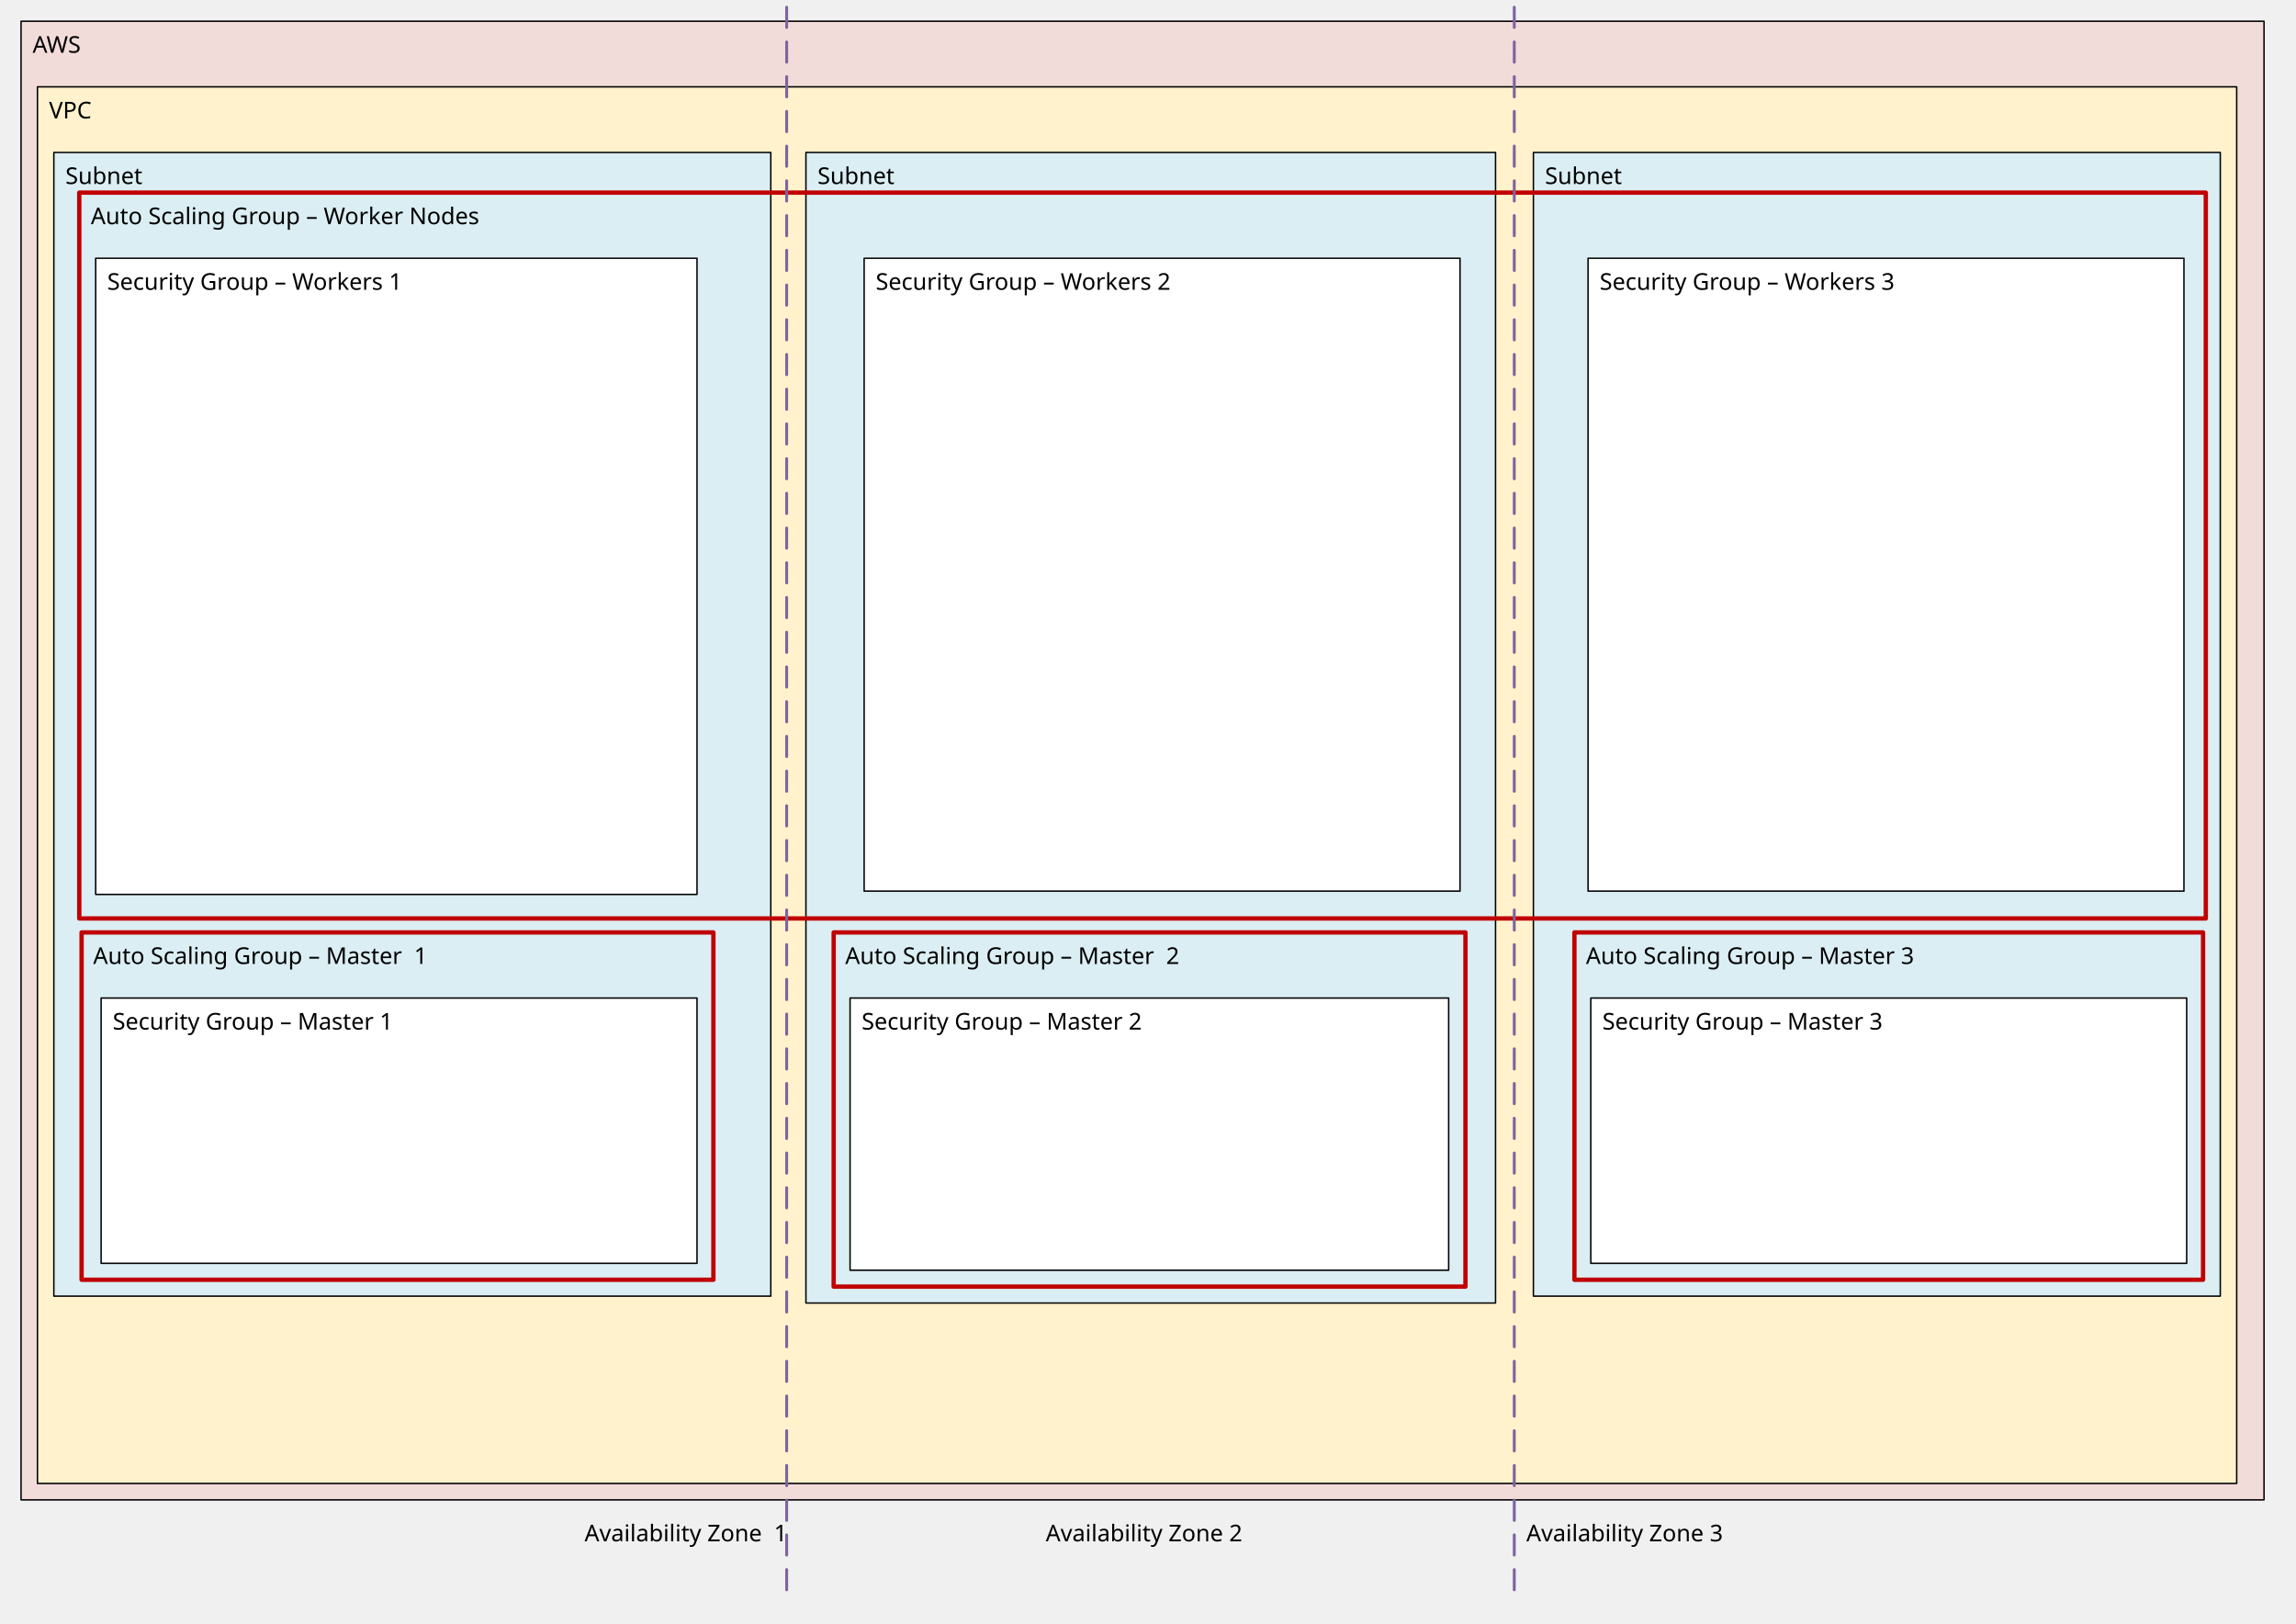
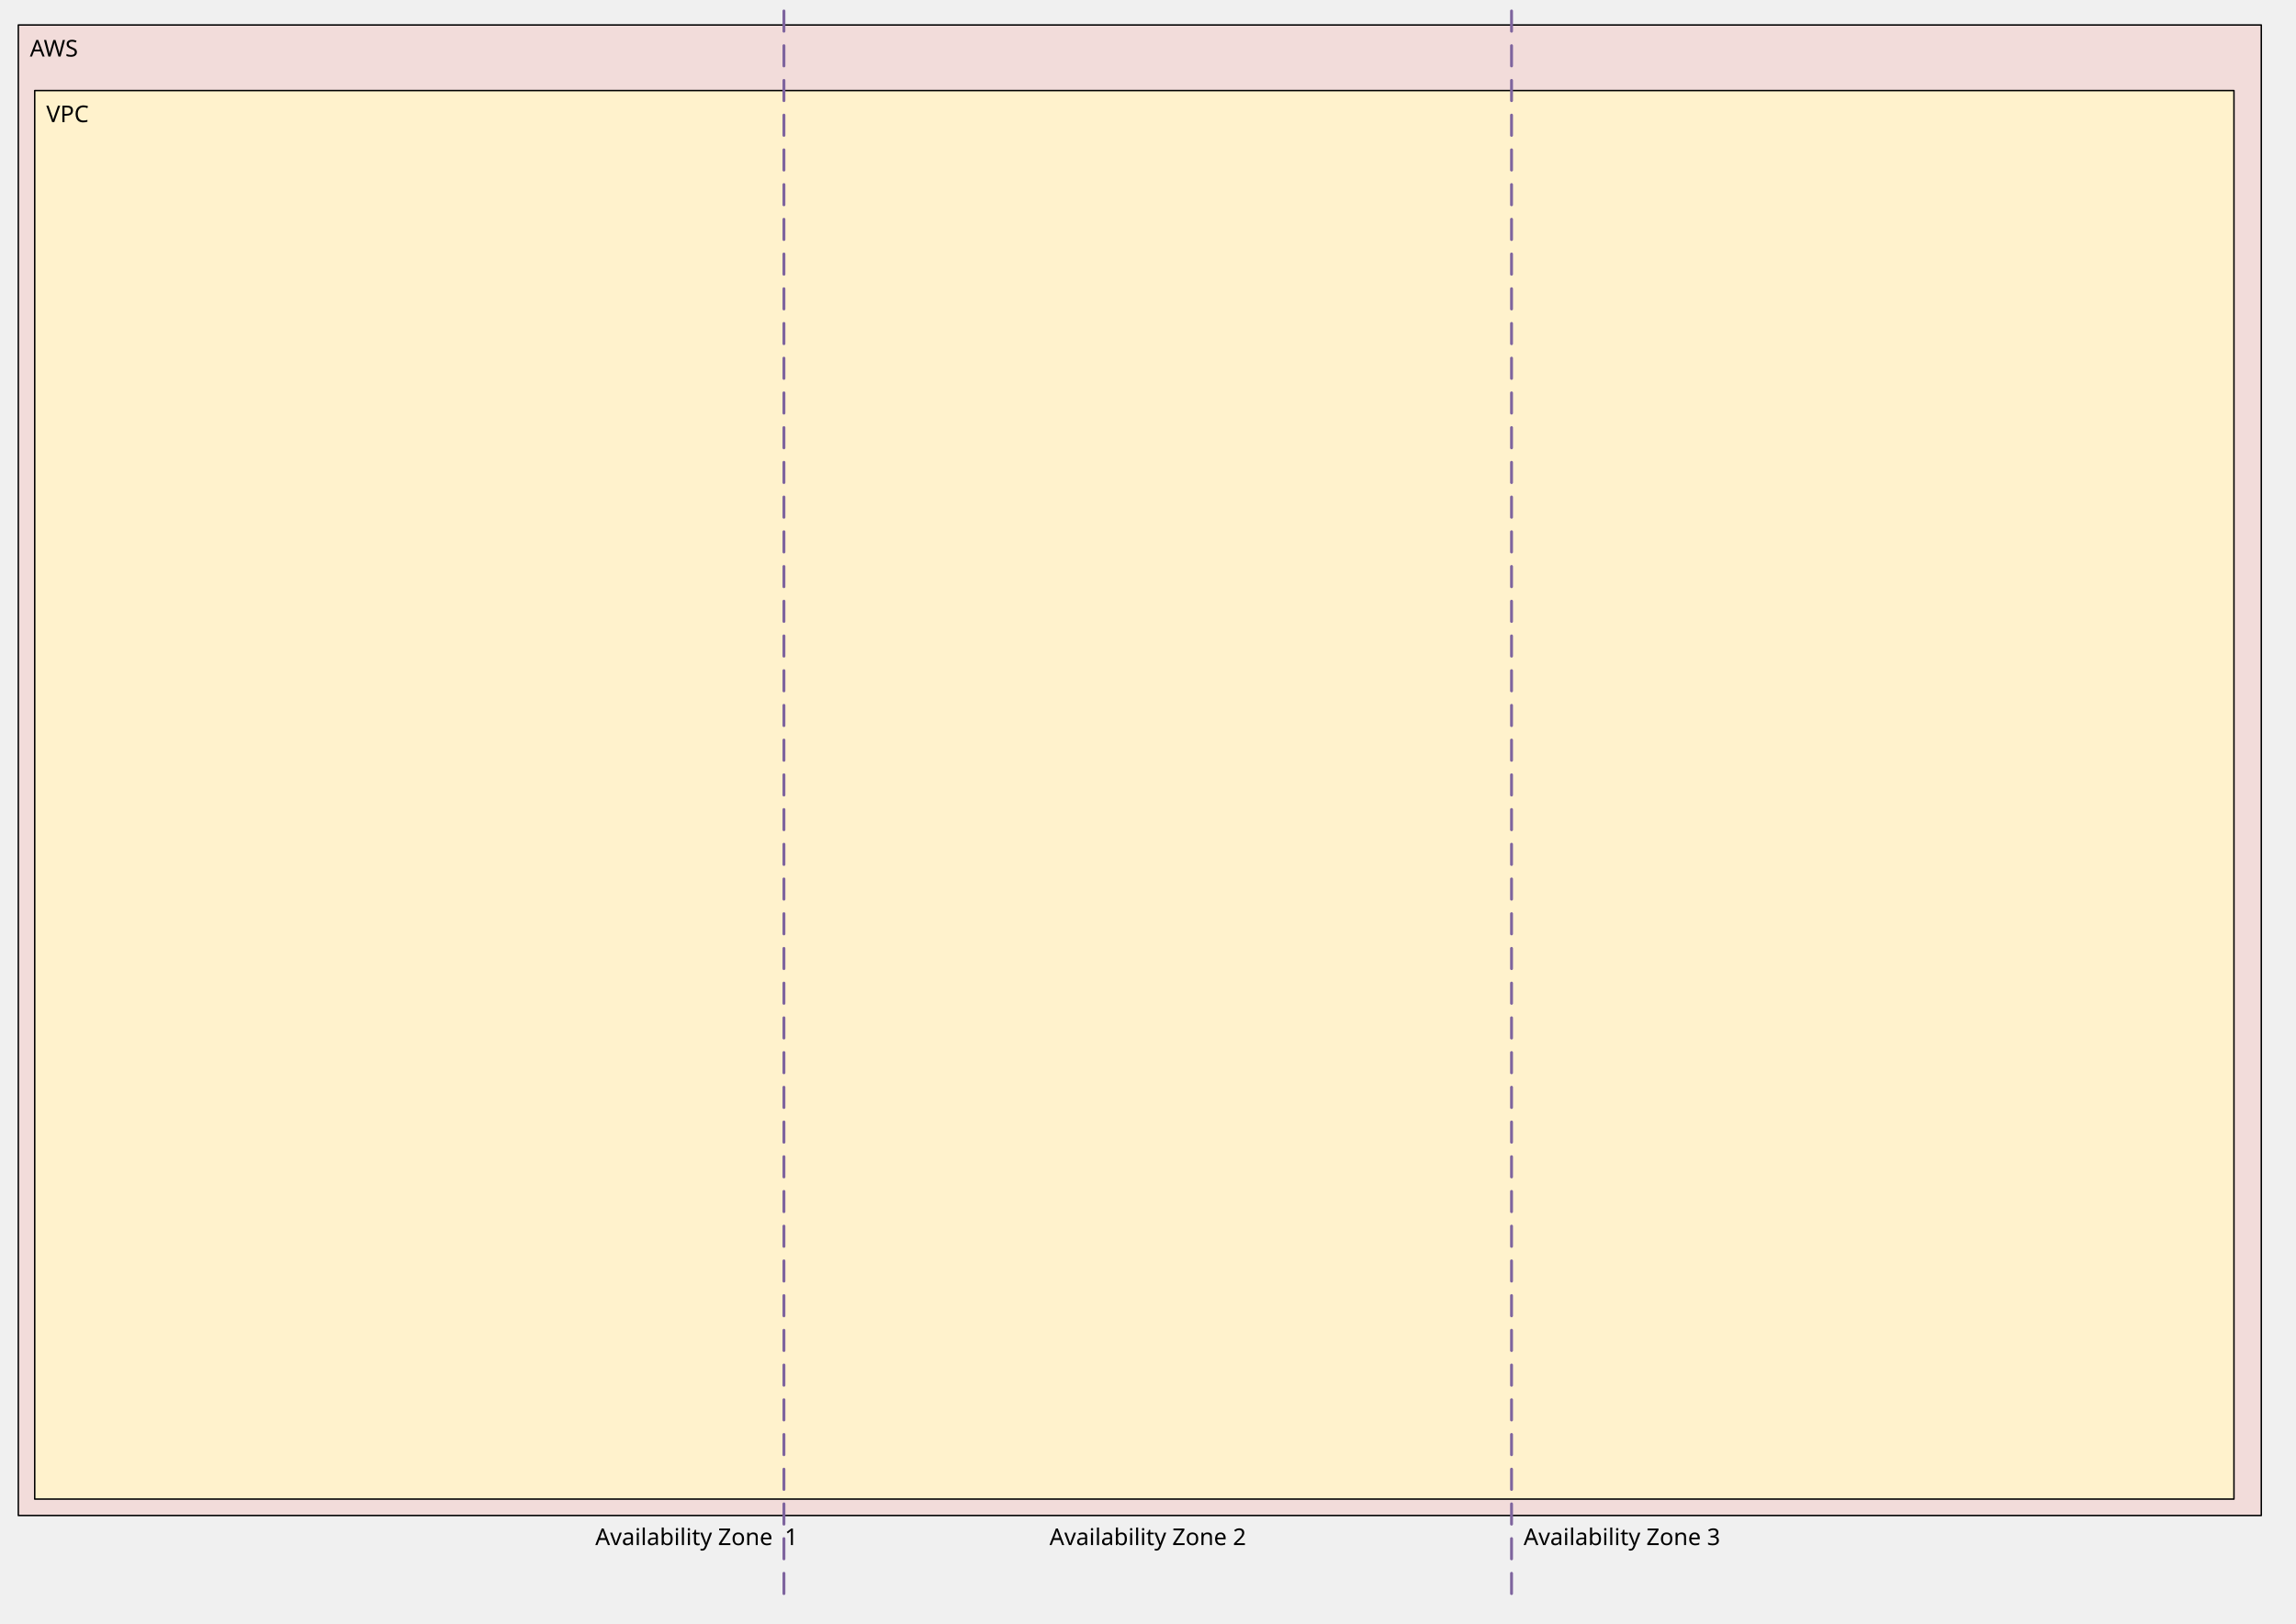
- <svg xmlns="http://www.w3.org/2000/svg" width="16.535in" height="11.693in" viewBox="0 0 1190.55 841.89" xml:space="preserve" color-interpolation-filters="sRGB" class="st10">
+ <svg xmlns="http://www.w3.org/2000/svg" width="16.535in" height="11.693in" viewBox="0 0 1190.55 841.89" xml:space="preserve" color-interpolation-filters="sRGB" class="st7">
  <style type="text/css">
	
		.st1 {fill:#f2dcda;stroke:#000000;stroke-linecap:round;stroke-linejoin:round;stroke-width:0.75}
- 		.st2 {fill:#000000;font-family:DIN-Regular;font-size:1em;font-stretch:semi-expanded}
+ 		.st2 {fill:#000000;font-family:Calibri;font-size:1em;font-stretch:semi-expanded}
		.st3 {fill:#fff2cc;stroke:#000000;stroke-linecap:round;stroke-linejoin:round;stroke-width:0.75}
- 		.st4 {fill:#dbeef3;stroke:#000000;stroke-linecap:round;stroke-linejoin:round;stroke-width:0.75}
- 		.st5 {fill:none;stroke:#c00000;stroke-linecap:round;stroke-linejoin:round;stroke-width:2.25}
- 		.st6 {fill:#ffffff;stroke:#000000;stroke-linecap:round;stroke-linejoin:round;stroke-width:0.75}
- 		.st7 {stroke:#7e649e;stroke-dasharray:10.5,7.5;stroke-linecap:round;stroke-linejoin:round;stroke-width:1.5}
- 		.st8 {fill:none;stroke:none;stroke-linecap:round;stroke-linejoin:round;stroke-width:0.75}
- 		.st9 {fill:#000000;font-family:DIN-Regular;font-size:1em}
- 		.st10 {fill:none;fill-rule:evenodd;font-size:12px;overflow:visible;stroke-linecap:square;stroke-miterlimit:3}
+ 		.st4 {stroke:#7e649e;stroke-dasharray:10.5,7.5;stroke-linecap:round;stroke-linejoin:round;stroke-width:1.5}
+ 		.st5 {fill:none;stroke:none;stroke-linecap:round;stroke-linejoin:round;stroke-width:0.75}
+ 		.st6 {fill:#000000;font-family:Calibri;font-size:1em}
+ 		.st7 {fill:none;fill-rule:evenodd;font-size:12px;overflow:visible;stroke-linecap:square;stroke-miterlimit:3}
	
	</style>
  <defs id="Patterns_And_Gradients">
    <linearGradient id="grad0-11" x1="0" y1="0" x2="1" y2="0" gradientTransform="rotate(90 0.5 0.5)">
      <stop offset="0.01" stop-color="#fbf4f4" stop-opacity="1" />
      <stop offset="0.5" stop-color="#f5e3e2" stop-opacity="1" />
      <stop offset="1" stop-color="#fbf4f4" stop-opacity="1" />
    </linearGradient>
    <linearGradient id="grad0-15" x1="0" y1="0" x2="1" y2="0" gradientTransform="rotate(270 0.5 0.5)">
      <stop offset="0" stop-color="#f5e3e2" stop-opacity="1" />
      <stop offset="1" stop-color="#fbf4f4" stop-opacity="1" />
    </linearGradient>
    <linearGradient id="grad0-27" x1="0" y1="0" x2="1" y2="0" gradientTransform="rotate(90 0.5 0.5)">
      <stop offset="0.01" stop-color="#fffcf0" stop-opacity="1" />
      <stop offset="0.5" stop-color="#fff5d9" stop-opacity="1" />
      <stop offset="1" stop-color="#fffcf0" stop-opacity="1" />
    </linearGradient>
    <linearGradient id="grad0-31" x1="0" y1="0" x2="1" y2="0" gradientTransform="rotate(270 0.5 0.5)">
      <stop offset="0" stop-color="#fff5d9" stop-opacity="1" />
      <stop offset="1" stop-color="#fffcf0" stop-opacity="1" />
    </linearGradient>
-     <linearGradient id="grad0-43" x1="0" y1="0" x2="1" y2="0" gradientTransform="rotate(90 0.5 0.5)">
-       <stop offset="0.01" stop-color="#f4fafb" stop-opacity="1" />
-       <stop offset="0.5" stop-color="#e4f2f5" stop-opacity="1" />
-       <stop offset="1" stop-color="#f4fafb" stop-opacity="1" />
-     </linearGradient>
-     <linearGradient id="grad0-47" x1="0" y1="0" x2="1" y2="0" gradientTransform="rotate(270 0.5 0.5)">
-       <stop offset="0" stop-color="#e4f2f5" stop-opacity="1" />
-       <stop offset="1" stop-color="#f4fafb" stop-opacity="1" />
-     </linearGradient>
-     <linearGradient id="grad0-87" x1="0" y1="0" x2="1" y2="0" gradientTransform="rotate(90 0.5 0.5)">
-       <stop offset="0.01" stop-color="#ffffff" stop-opacity="1" />
-       <stop offset="0.5" stop-color="#fefefe" stop-opacity="1" />
-       <stop offset="1" stop-color="#ffffff" stop-opacity="1" />
-     </linearGradient>
-     <linearGradient id="grad0-101" x1="0" y1="0" x2="1" y2="0" gradientTransform="rotate(90 0.5 0.5)">
-       <stop offset="0.01" stop-color="#bfbfbf" stop-opacity="1" />
-       <stop offset="0.5" stop-color="#757575" stop-opacity="1" />
-       <stop offset="1" stop-color="#bfbfbf" stop-opacity="1" />
-     </linearGradient>
-     <linearGradient id="grad0-144" x1="0" y1="0" x2="1" y2="0" gradientTransform="rotate(270 0.5 0.5)">
-       <stop offset="0" stop-color="#fefefe" stop-opacity="1" />
-       <stop offset="1" stop-color="#ffffff" stop-opacity="1" />
-     </linearGradient>
  </defs>
  <g>
-     <g id="group1410-1" transform="translate(10.9134,-64.3053)">
-       <g id="group1411-2">
-         <g id="shape1412-3" transform="translate(2.83465,2.83465)">
+     <g id="group75-1" transform="translate(9.49606,-56.204)">
+       <g id="group76-2">
+         <g id="shape77-3" transform="translate(2.83465,2.83465)">
					</g>
-         <g id="shape1411-5">
-           <path d="M0 841.89 L581.53 841.89 L1163.06 841.89 L1163.06 75.3 L581.53 75.3 L0 75.3 L0 841.89 Z" class="st1" />
+         <g id="shape76-5">
+           <path d="M0 841.89 L581.53 841.89 L1163.06 841.89 L1163.06 69.14 L581.53 69.14 L0 69.14 L0 841.89 Z" class="st1" />
        </g>
      </g>
-       <g id="group1413-7" transform="translate(0,-741.075)">
-         <g id="shape1414-8">
+       <g id="group78-7" transform="translate(0,-747.233)">
+         <g id="shape79-8">
					</g>
-         <g id="shape1413-12">
+         <g id="shape78-12">
          <text x="6" y="832.73" class="st2">AWS</text>
        </g>
      </g>
    </g>
-     <g id="group1415-17" transform="translate(19.4173,-72.8092)">
-       <g id="group1416-18">
-         <g id="shape1417-19" transform="translate(2.83465,2.83465)">
+     <g id="group85-17" transform="translate(18,-64.7079)">
+       <g id="group86-18">
+         <g id="shape87-19" transform="translate(2.83465,2.83465)">
					</g>
-         <g id="shape1416-21">
-           <path d="M0 841.89 L570.19 841.89 L1140.38 841.89 L1140.38 117.82 L570.19 117.82 L0 117.82 L0 841.89 Z" class="st3" />
+         <g id="shape86-21">
+           <path d="M0 841.89 L570.19 841.89 L1140.38 841.89 L1140.38 111.66 L570.19 111.66 L0 111.66 L0 841.89 Z" class="st3" />
        </g>
      </g>
-       <g id="group1418-23" transform="translate(0,-698.555)">
-         <g id="shape1419-24">
+       <g id="group88-23" transform="translate(0,-704.713)">
+         <g id="shape89-24">
					</g>
-         <g id="shape1418-28">
+         <g id="shape88-28">
          <text x="6" y="832.73" class="st2">VPC</text>
        </g>
      </g>
    </g>
-     <g id="group1420-33" transform="translate(27.9213,-169.925)">
-       <g id="group1421-34">
-         <g id="shape1422-35" transform="translate(2.83465,2.83465)">
- 					</g>
-         <g id="shape1421-37">
-           <path d="M0 841.89 L185.88 841.89 L371.76 841.89 L371.76 248.95 L185.88 248.95 L0 248.95 L0 841.89 Z" class="st4" />
-         </g>
-       </g>
-       <g id="group1423-39" transform="translate(0,-567.424)">
-         <g id="shape1424-40">
- 					</g>
-         <g id="shape1423-44">
-           <text x="6" y="832.73" class="st2">Subnet</text>
-         </g>
-       </g>
+     <g id="shape1639-33" transform="translate(1248.38,5.66929) rotate(90)">
+       <path d="M0 841.89 L825.93 841.89" class="st4" />
    </g>
-     <g id="group1425-49" transform="translate(417.898,-166.353)">
-       <g id="group1426-50">
-         <g id="shape1427-51" transform="translate(2.83465,2.83465)">
- 					</g>
-         <g id="shape1426-53">
-           <path d="M0 841.89 L178.8 841.89 L357.59 841.89 L357.59 245.38 L178.8 245.38 L0 245.38 L0 841.89 Z" class="st4" />
-         </g>
-       </g>
-       <g id="group1428-55" transform="translate(0,-570.996)">
-         <g id="shape1429-56">
- 					</g>
-         <g id="shape1428-59">
-           <text x="6" y="832.73" class="st2">Subnet</text>
-         </g>
-       </g>
+     <g id="shape1640-36" transform="translate(1625.67,5.66929) rotate(90)">
+       <path d="M0 841.89 L825.93 841.89" class="st4" />
    </g>
-     <g id="group1430-63" transform="translate(795.118,-169.925)">
-       <g id="group1431-64">
-         <g id="shape1432-65" transform="translate(2.83465,2.83465)">
- 					</g>
-         <g id="shape1431-67">
-           <path d="M0 841.89 L178.09 841.89 L356.17 841.89 L356.17 248.95 L178.09 248.95 L0 248.95 L0 841.89 Z" class="st4" />
-         </g>
-       </g>
-       <g id="group1433-69" transform="translate(0,-567.424)">
-         <g id="shape1434-70">
- 					</g>
-         <g id="shape1433-73">
-           <text x="6" y="832.73" class="st2">Subnet</text>
-         </g>
-       </g>
+     <g id="shape1641-39" transform="translate(247.465,-28.3465)">
+       <rect x="0" y="809.657" width="157.039" height="32.233" class="st5" />
+       <text x="61.21" y="829.37" class="st6">Availability Zone  1</text>
    </g>
-     <g id="group1435-77" transform="translate(41.1082,-365.727)">
-       <g id="group1436-78">
-         <g id="shape1437-79" transform="translate(2.83465,2.83465)">
- 					</g>
-         <g id="shape1436-81">
-           <path d="M0 841.89 L551.34 841.89 L1102.67 841.89 L1102.67 465.59 L551.34 465.59 L0 465.59 L0 841.89 Z" class="st5" />
-         </g>
-       </g>
-       <g id="group1438-83" transform="translate(0,-350.787)">
-         <g id="shape1439-84">
- 					</g>
-         <g id="shape1438-88">
-           <text x="6" y="832.73" class="st2">Auto Scaling Group – Worker Nodes</text>
-         </g>
-       </g>
+     <g id="shape1642-42" transform="translate(510.236,-28.3465)">
+       <rect x="0" y="809.657" width="157.039" height="32.233" class="st5" />
+       <text x="33.96" y="829.37" class="st6">Availability Zone 2</text>
    </g>
-     <g id="group1440-91" transform="translate(42.3071,-178.429)">
-       <g id="group1441-92">
-         <g id="shape1442-93" transform="translate(2.83465,2.83465)">
- 					</g>
-         <g id="shape1441-95">
-           <path d="M0 841.89 L163.81 841.89 L327.61 841.89 L327.61 661.82 L163.81 661.82 L0 661.82 L0 841.89 Z" class="st5" />
-         </g>
-       </g>
-       <g id="group1443-97" transform="translate(0,-154.555)">
-         <g id="shape1444-98">
- 					</g>
-         <g id="shape1443-102">
-           <text x="6" y="832.73" class="st2">Auto Scaling Group – Master  1</text>
-         </g>
-       </g>
-     </g>
-     <g id="group1445-105" transform="translate(432.283,-174.856)">
-       <g id="group1446-106">
-         <g id="shape1447-107" transform="translate(2.83465,2.83465)">
- 					</g>
-         <g id="shape1446-109">
-           <path d="M0 841.89 L163.81 841.89 L327.61 841.89 L327.61 658.25 L163.81 658.25 L0 658.25 L0 841.89 Z" class="st5" />
-         </g>
-       </g>
-       <g id="group1448-111" transform="translate(0,-158.127)">
-         <g id="shape1449-112">
- 					</g>
-         <g id="shape1448-115">
-           <text x="6" y="832.73" class="st2">Auto Scaling Group – Master  2</text>
-         </g>
-       </g>
-     </g>
-     <g id="group1450-118" transform="translate(816.378,-178.429)">
-       <g id="group1451-119">
-         <g id="shape1452-120" transform="translate(2.83465,2.83465)">
- 					</g>
-         <g id="shape1451-122">
-           <path d="M0 841.89 L162.99 841.89 L325.98 841.89 L325.98 661.82 L162.99 661.82 L0 661.82 L0 841.89 Z" class="st5" />
-         </g>
-       </g>
-       <g id="group1453-124" transform="translate(0,-154.555)">
-         <g id="shape1454-125">
- 					</g>
-         <g id="shape1453-128">
-           <text x="6" y="832.73" class="st2">Auto Scaling Group – Master 3</text>
-         </g>
-       </g>
-     </g>
-     <g id="group1455-131" transform="translate(49.6122,-378.199)">
-       <g id="group1456-132">
-         <g id="shape1457-133" transform="translate(2.83465,2.83465)">
- 					</g>
-         <g id="shape1456-135">
-           <path d="M0 841.89 L155.9 841.89 L311.81 841.89 L311.81 512.08 L155.9 512.08 L0 512.08 L0 841.89 Z" class="st6" />
-         </g>
-       </g>
-       <g id="group1458-137" transform="translate(0,-304.299)">
-         <g id="shape1459-138">
- 					</g>
-         <g id="shape1458-141">
-           <text x="6" y="832.73" class="st2">Security Group – Workers 1</text>
-         </g>
-       </g>
-     </g>
-     <g id="group1460-146" transform="translate(448.087,-379.9)">
-       <g id="group1461-147">
-         <g id="shape1462-148" transform="translate(2.83465,2.83465)">
- 					</g>
-         <g id="shape1461-150">
-           <path d="M0 841.89 L154.49 841.89 L308.98 841.89 L308.98 513.78 L154.49 513.78 L0 513.78 L0 841.89 Z" class="st6" />
-         </g>
-       </g>
-       <g id="group1463-152" transform="translate(0,-302.598)">
-         <g id="shape1464-153">
- 					</g>
-         <g id="shape1463-156">
-           <text x="6" y="832.73" class="st2">Security Group – Workers 2</text>
-         </g>
-       </g>
-     </g>
-     <g id="group1465-160" transform="translate(823.465,-379.9)">
-       <g id="group1466-161">
-         <g id="shape1467-162" transform="translate(2.83465,2.83465)">
- 					</g>
-         <g id="shape1466-164">
-           <path d="M0 841.89 L154.49 841.89 L308.98 841.89 L308.98 513.78 L154.49 513.78 L0 513.78 L0 841.89 Z" class="st6" />
-         </g>
-       </g>
-       <g id="group1468-166" transform="translate(0,-302.598)">
-         <g id="shape1469-167">
- 					</g>
-         <g id="shape1468-170">
-           <text x="6" y="832.73" class="st2">Security Group – Workers 3</text>
-         </g>
-       </g>
-     </g>
-     <g id="group1470-174" transform="translate(52.4409,-186.933)">
-       <g id="group1471-175">
-         <g id="shape1472-176" transform="translate(2.83465,2.83465)">
- 					</g>
-         <g id="shape1471-178">
-           <path d="M0 841.89 L154.49 841.89 L308.98 841.89 L308.98 704.34 L154.49 704.34 L0 704.34 L0 841.89 Z" class="st6" />
-         </g>
-       </g>
-       <g id="group1473-180" transform="translate(0,-112.035)">
-         <g id="shape1474-181">
- 					</g>
-         <g id="shape1473-184">
-           <text x="6" y="832.73" class="st2">Security Group – Master 1</text>
-         </g>
-       </g>
-     </g>
-     <g id="group1475-188" transform="translate(440.787,-183.36)">
-       <g id="group1476-189">
-         <g id="shape1477-190" transform="translate(2.83465,2.83465)">
- 					</g>
-         <g id="shape1476-192">
-           <path d="M0 841.89 L155.2 841.89 L310.39 841.89 L310.39 700.77 L155.2 700.77 L0 700.77 L0 841.89 Z" class="st6" />
-         </g>
-       </g>
-       <g id="group1478-194" transform="translate(0,-115.607)">
-         <g id="shape1479-195">
- 					</g>
-         <g id="shape1478-198">
-           <text x="6" y="832.73" class="st2">Security Group – Master 2</text>
-         </g>
-       </g>
-     </g>
-     <g id="group1480-202" transform="translate(824.882,-186.933)">
-       <g id="group1481-203">
-         <g id="shape1482-204" transform="translate(2.83465,2.83465)">
- 					</g>
-         <g id="shape1481-206">
-           <path d="M0 841.89 L154.49 841.89 L308.98 841.89 L308.98 704.34 L154.49 704.34 L0 704.34 L0 841.89 Z" class="st6" />
-         </g>
-       </g>
-       <g id="group1483-208" transform="translate(0,-112.035)">
-         <g id="shape1484-209">
- 					</g>
-         <g id="shape1483-212">
-           <text x="6" y="832.73" class="st2">Security Group – Master 3</text>
-         </g>
-       </g>
-     </g>
-     <g id="shape1951-216" transform="translate(1249.8,3.72619) rotate(90)">
-       <path d="M0 841.89 L825.93 841.89" class="st7" />
-     </g>
-     <g id="shape1952-219" transform="translate(1627.09,3.72619) rotate(90)">
-       <path d="M0 841.89 L825.93 841.89" class="st7" />
-     </g>
-     <g id="shape1953-222" transform="translate(248.882,-30.2896)">
-       <rect x="0" y="809.657" width="157.039" height="32.233" class="st8" />
-       <text x="54.23" y="829.37" class="st9">Availability Zone  1</text>
-     </g>
-     <g id="shape1954-225" transform="translate(511.654,-30.2896)">
-       <rect x="0" y="809.657" width="157.039" height="32.233" class="st8" />
-       <text x="30.61" y="829.37" class="st9">Availability Zone 2</text>
-     </g>
-     <g id="shape1955-228" transform="translate(787.465,-30.2896)">
-       <rect x="0" y="809.657" width="157.039" height="32.233" class="st8" />
-       <text x="4" y="829.37" class="st9">Availability Zone 3</text>
+     <g id="shape1643-45" transform="translate(786.047,-28.3465)">
+       <rect x="0" y="809.657" width="157.039" height="32.233" class="st5" />
+       <text x="4" y="829.37" class="st6">Availability Zone 3</text>
    </g>
  </g>
</svg>
